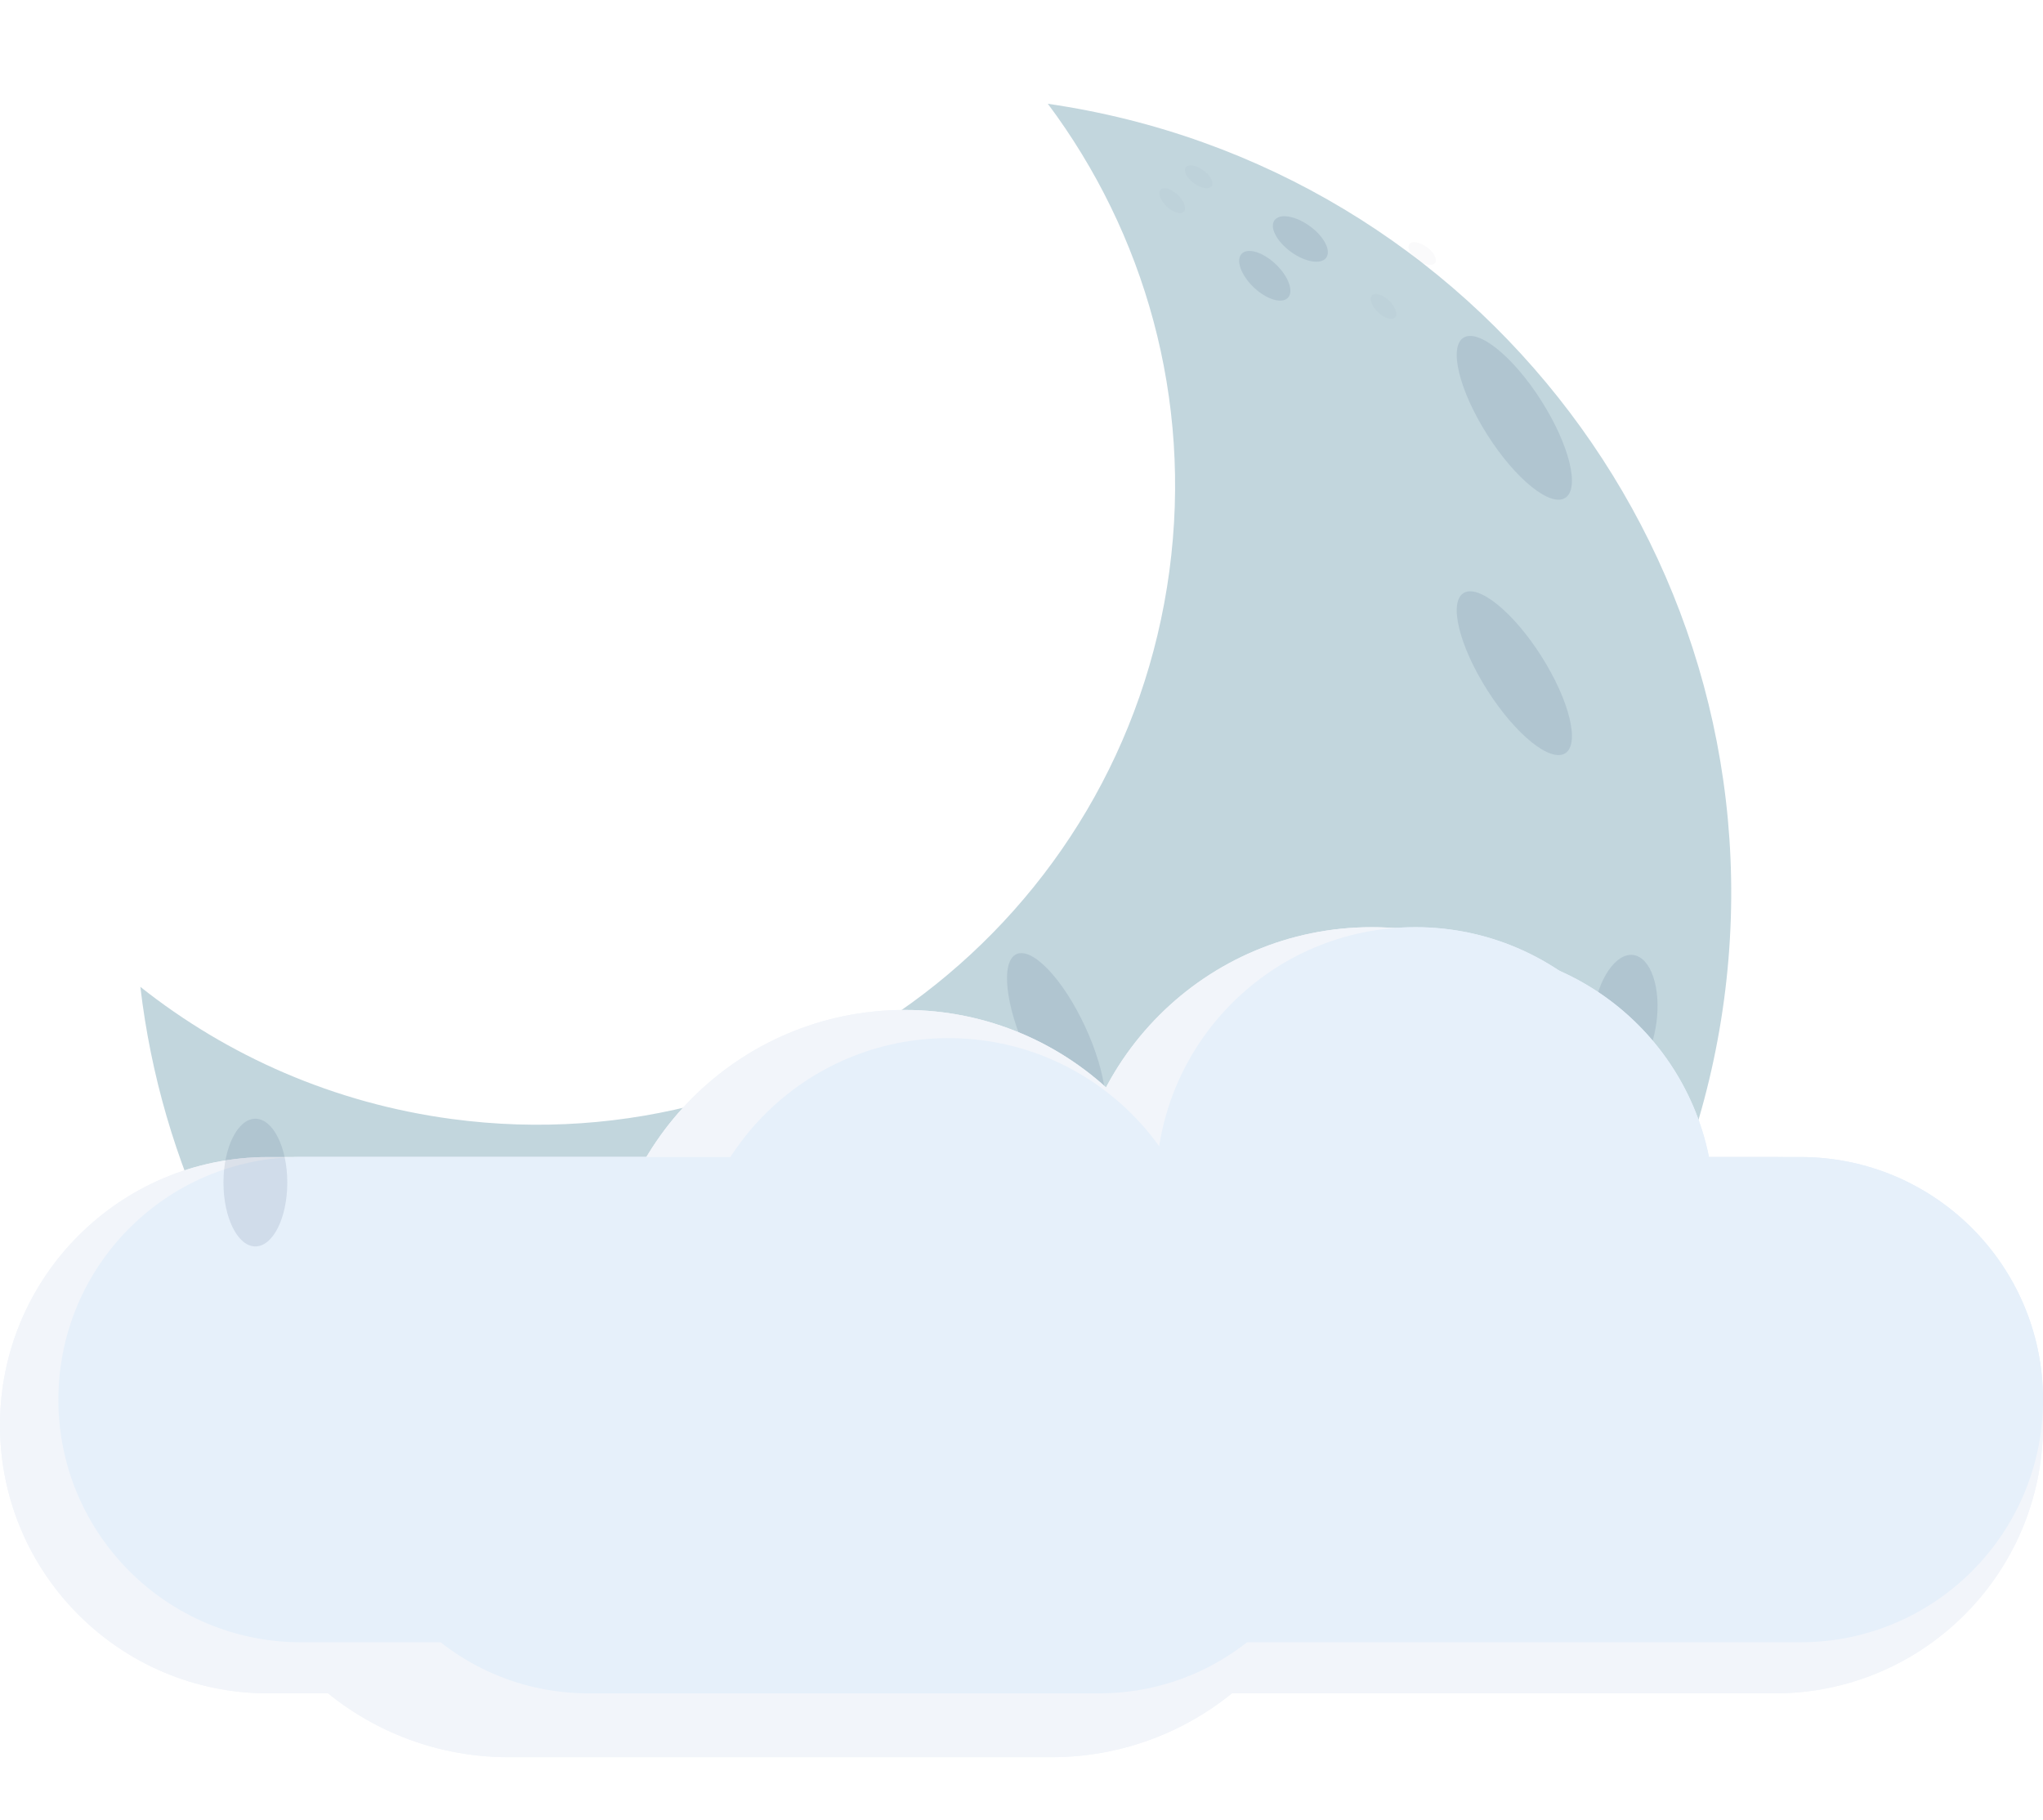
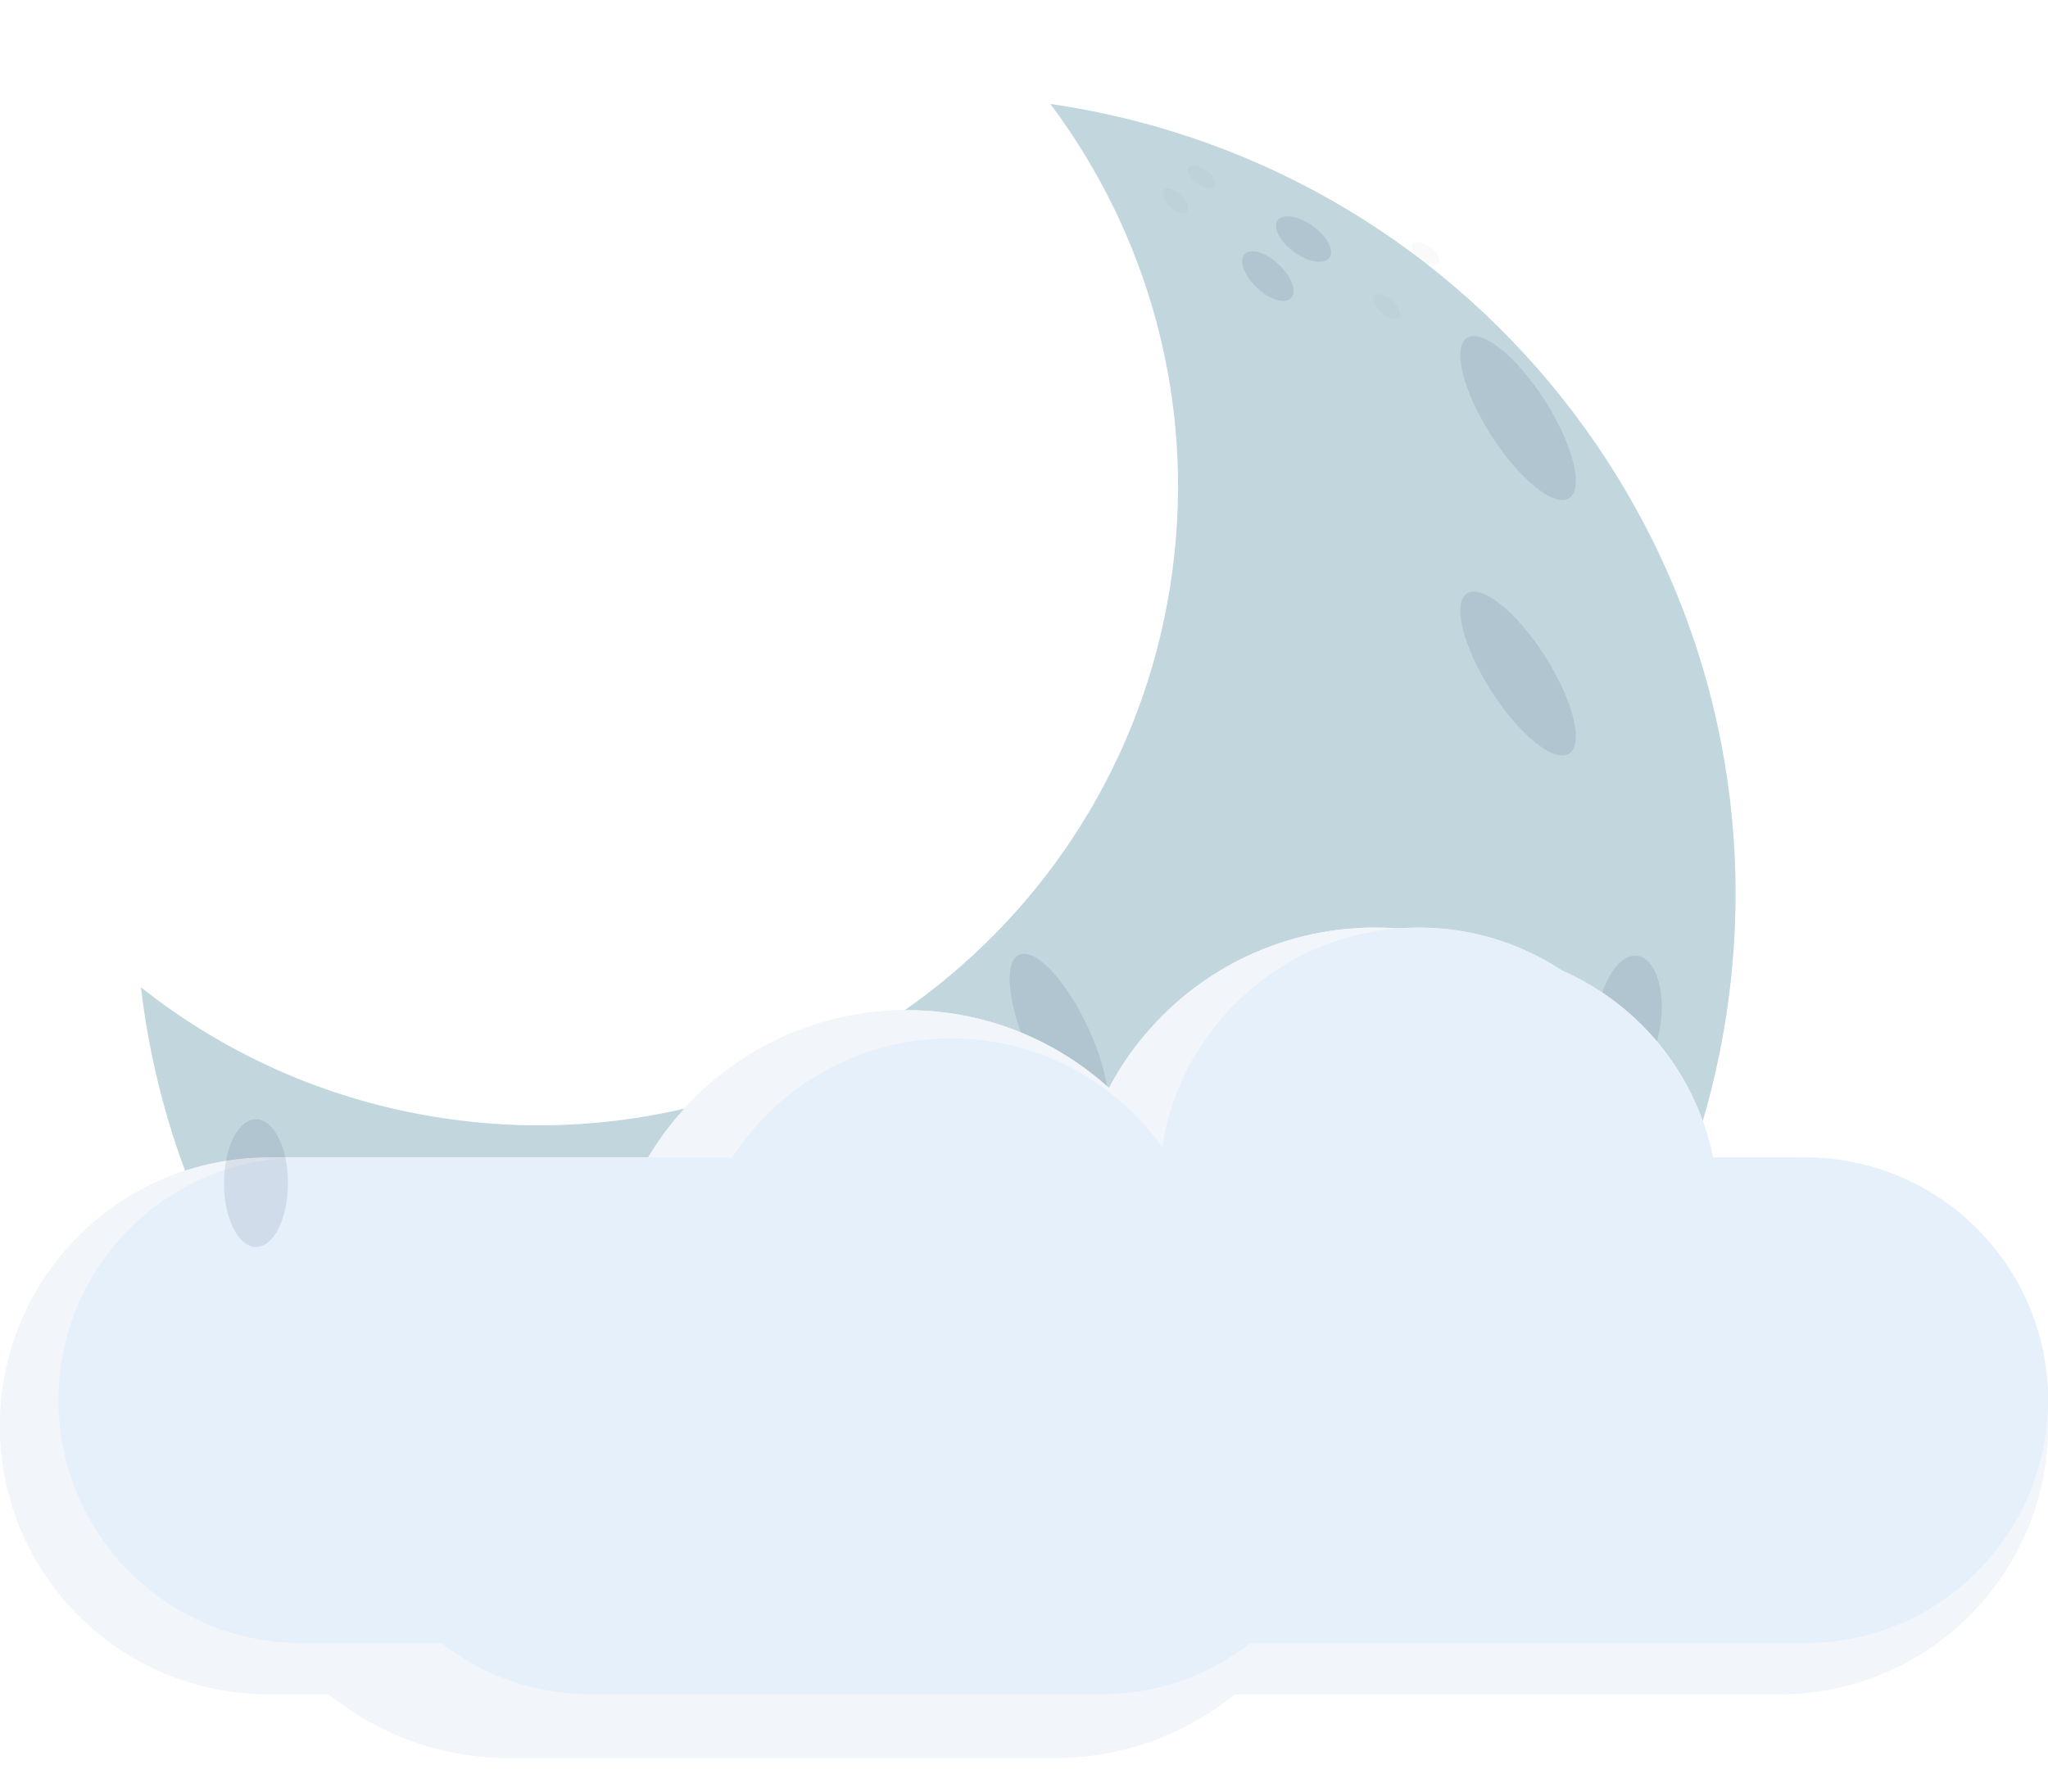
- <svg xmlns="http://www.w3.org/2000/svg" width="64" height="57" viewBox="0 0 64 57" fill="none">
-   <path d="M32.825 3.251C46.361 5.214 55.828 17.713 54.01 31.305C52.178 44.99 39.6 54.6 25.915 52.769C14.348 51.221 5.693 41.995 4.397 30.913C7.126 33.077 10.455 34.557 14.157 35.053C25.105 36.518 35.168 28.83 36.633 17.882C37.356 12.48 35.85 7.295 32.825 3.251Z" fill="#C2D6DD" />
-   <path d="M51.891 32.031C51.744 33.125 51.182 33.954 50.634 33.88C50.087 33.807 49.762 32.86 49.908 31.765C50.055 30.671 50.617 29.842 51.165 29.916C51.712 29.989 52.037 30.936 51.891 32.031Z" fill="#0F285E" fill-opacity="0.1" />
-   <path d="M33.997 32.166C34.686 33.656 34.839 35.052 34.337 35.283C33.836 35.516 32.871 34.496 32.182 33.006C31.493 31.517 31.34 30.121 31.841 29.889C32.343 29.657 33.308 30.677 33.997 32.166Z" fill="#0F285E" fill-opacity="0.1" />
-   <path d="M39.965 8.277C40.365 8.657 40.536 9.128 40.346 9.328C40.155 9.528 39.676 9.382 39.276 9.002C38.876 8.621 38.706 8.15 38.896 7.95C39.086 7.75 39.565 7.896 39.965 8.277Z" fill="#0F285E" fill-opacity="0.1" />
-   <ellipse cx="36.723" cy="6.287" rx="0.25" ry="0.5" transform="rotate(-46.4566 36.7226 6.28714)" fill="#0F285E" fill-opacity="0.02" />
-   <ellipse cx="43.342" cy="9.599" rx="0.25" ry="0.5" transform="rotate(-46.4566 43.3418 9.59927)" fill="#0F285E" fill-opacity="0.02" />
-   <path d="M33.563 38.451C33.563 33.256 37.775 29.044 42.971 29.044C48.166 29.044 52.378 33.256 52.378 38.451C52.378 43.647 48.166 47.859 42.971 47.859C37.775 47.859 33.563 43.647 33.563 38.451Z" fill="#F2F5FA" />
-   <path d="M18.934 41.043C18.934 35.848 23.146 31.636 28.341 31.636C33.537 31.636 37.749 35.848 37.749 41.043C37.749 46.239 33.537 50.451 28.341 50.451C23.146 50.451 18.934 46.239 18.934 41.043Z" fill="#F2F5FA" />
-   <path d="M6.934 46.044C6.934 41.073 10.963 37.044 15.934 37.044H32.934C37.904 37.044 41.934 41.073 41.934 46.044C41.934 51.014 37.904 55.044 32.934 55.044H15.934C10.963 55.044 6.934 51.014 6.934 46.044Z" fill="#F2F5FA" />
-   <path d="M0 44.644C0 40.005 3.761 36.244 8.4 36.244H55.6C60.239 36.244 64 40.005 64 44.644C64 49.283 60.239 53.044 55.6 53.044H8.4C3.761 53.044 0 49.283 0 44.644Z" fill="#F2F5FA" />
-   <path d="M1.829 43.844C1.829 39.647 5.232 36.244 9.429 36.244H56.4C60.598 36.244 64 39.647 64 43.844C64 48.041 60.598 51.444 56.4 51.444H9.429C5.232 51.444 1.829 48.041 1.829 43.844Z" fill="#E6F0FA" />
-   <path d="M37.443 37.843C37.443 33.356 41.081 29.719 45.568 29.719C50.055 29.719 53.693 33.356 53.693 37.843C53.693 42.331 50.055 45.968 45.568 45.968C41.081 45.968 37.443 42.331 37.443 37.843Z" fill="#E6F0FA" />
-   <path d="M36.215 37.168C36.215 32.681 39.852 29.044 44.34 29.044C48.827 29.044 52.464 32.681 52.464 37.168C52.464 41.656 48.827 45.293 44.34 45.293C39.852 45.293 36.215 41.656 36.215 37.168Z" fill="#E6F0FA" />
-   <path d="M21.587 40.644C21.587 36.157 25.225 32.519 29.712 32.519C34.199 32.519 37.837 36.157 37.837 40.644C37.837 45.131 34.199 48.768 29.712 48.768C25.225 48.768 21.587 45.131 21.587 40.644Z" fill="#E6F0FA" />
-   <path d="M10.934 45.544C10.934 41.401 14.291 38.044 18.434 38.044H34.434C38.576 38.044 41.934 41.401 41.934 45.544C41.934 49.686 38.576 53.044 34.434 53.044H18.434C14.291 53.044 10.934 49.686 10.934 45.544Z" fill="#E6F0FA" />
-   <path d="M33.563 38.451C33.563 33.256 37.775 29.044 42.971 29.044C48.166 29.044 52.378 33.256 52.378 38.451C52.378 43.647 48.166 47.859 42.971 47.859C37.775 47.859 33.563 43.647 33.563 38.451Z" fill="#F2F5FA" />
-   <path d="M18.934 41.043C18.934 35.848 23.146 31.636 28.341 31.636C33.537 31.636 37.749 35.848 37.749 41.043C37.749 46.239 33.537 50.451 28.341 50.451C23.146 50.451 18.934 46.239 18.934 41.043Z" fill="#F2F5FA" />
-   <path d="M6.934 46.044C6.934 41.073 10.963 37.044 15.934 37.044H32.934C37.904 37.044 41.934 41.073 41.934 46.044C41.934 51.014 37.904 55.044 32.934 55.044H15.934C10.963 55.044 6.934 51.014 6.934 46.044Z" fill="#F2F5FA" />
-   <path d="M0 44.644C0 40.005 3.761 36.244 8.4 36.244H55.6C60.239 36.244 64 40.005 64 44.644C64 49.283 60.239 53.044 55.6 53.044H8.4C3.761 53.044 0 49.283 0 44.644Z" fill="#F2F5FA" />
-   <path d="M1.829 43.844C1.829 39.647 5.232 36.244 9.429 36.244H56.4C60.598 36.244 64 39.647 64 43.844C64 48.041 60.598 51.444 56.4 51.444H9.429C5.232 51.444 1.829 48.041 1.829 43.844Z" fill="#E6F0FA" />
-   <path d="M37.443 37.843C37.443 33.356 41.081 29.719 45.568 29.719C50.055 29.719 53.693 33.356 53.693 37.843C53.693 42.331 50.055 45.968 45.568 45.968C41.081 45.968 37.443 42.331 37.443 37.843Z" fill="#E6F0FA" />
-   <path d="M36.215 37.168C36.215 32.681 39.852 29.044 44.34 29.044C48.827 29.044 52.464 32.681 52.464 37.168C52.464 41.656 48.827 45.293 44.34 45.293C39.852 45.293 36.215 41.656 36.215 37.168Z" fill="#E6F0FA" />
-   <path d="M21.587 40.644C21.587 36.157 25.225 32.519 29.712 32.519C34.199 32.519 37.837 36.157 37.837 40.644C37.837 45.131 34.199 48.768 29.712 48.768C25.225 48.768 21.587 45.131 21.587 40.644Z" fill="#E6F0FA" />
-   <path d="M10.934 45.544C10.934 41.401 14.291 38.044 18.434 38.044H34.434C38.576 38.044 41.934 41.401 41.934 45.544C41.934 49.686 38.576 53.044 34.434 53.044H18.434C14.291 53.044 10.934 49.686 10.934 45.544Z" fill="#E6F0FA" />
-   <ellipse cx="8" cy="37.044" rx="1" ry="2" fill="#0F285E" fill-opacity="0.1" />
-   <ellipse cx="47.439" cy="13.088" rx="1" ry="2.972" transform="rotate(-32.453 47.4386 13.0882)" fill="#0F285E" fill-opacity="0.1" />
-   <ellipse cx="47.439" cy="21.088" rx="1" ry="2.972" transform="rotate(-32.453 47.4386 21.0882)" fill="#0F285E" fill-opacity="0.1" />
-   <ellipse cx="40.736" cy="7.486" rx="0.5" ry="1" transform="rotate(-54.0783 40.736 7.48621)" fill="#0F285E" fill-opacity="0.1" />
-   <ellipse cx="37.552" cy="5.539" rx="0.25" ry="0.5" transform="rotate(-54.0783 37.5516 5.53937)" fill="#0F285E" fill-opacity="0.02" />
-   <ellipse cx="44.552" cy="7.944" rx="0.25" ry="0.5" transform="rotate(-54.0783 44.5516 7.9444)" fill="#0F285E" fill-opacity="0.02" />
+ <svg xmlns="http://www.w3.org/2000/svg" width="64" height="56" viewBox="0 0 64 56" fill="none">
+   <path d="M32.824 3.25C46.36 5.214 55.829 17.694 54.014 31.264C52.185 44.926 39.61 54.517 25.925 52.686C14.358 51.138 5.702 41.926 4.404 30.861C7.133 33.023 10.462 34.501 14.165 34.996C25.112 36.461 35.173 28.789 36.636 17.859C37.357 12.466 35.85 7.289 32.824 3.25Z" fill="#C2D6DD" />
+   <path d="M51.895 31.987C51.749 33.08 51.186 33.907 50.639 33.834C50.092 33.761 49.767 32.815 49.913 31.722C50.059 30.629 50.621 29.802 51.169 29.876C51.716 29.949 52.041 30.894 51.895 31.987Z" fill="#0F285E" fill-opacity="0.1" />
+   <path d="M34.002 32.119C34.692 33.606 34.845 35 34.344 35.231C33.843 35.463 32.877 34.445 32.188 32.957C31.498 31.47 31.345 30.077 31.846 29.845C32.348 29.614 33.313 30.632 34.002 32.119Z" fill="#0F285E" fill-opacity="0.1" />
+   <path d="M39.965 8.27C40.365 8.65 40.536 9.12 40.346 9.32C40.156 9.519 39.677 9.373 39.276 8.993C38.876 8.613 38.706 8.143 38.896 7.944C39.086 7.744 39.565 7.89 39.965 8.27Z" fill="#0F285E" fill-opacity="0.1" />
+   <ellipse cx="0.25" cy="0.5" rx="0.25" ry="0.5" transform="matrix(0.689519 -0.724267 0.725437 0.688288 36.1875 6.11328)" fill="#0F285E" fill-opacity="0.02" />
+   <ellipse cx="0.25" cy="0.5" rx="0.25" ry="0.5" transform="matrix(0.689519 -0.724267 0.725437 0.688288 42.8066 9.41992)" fill="#0F285E" fill-opacity="0.02" />
+   <path d="M33.571 38.394C33.571 33.203 37.78 28.994 42.971 28.994C48.162 28.994 52.37 33.203 52.37 38.394C52.37 43.585 48.162 47.793 42.971 47.793C37.78 47.793 33.571 43.585 33.571 38.394Z" fill="#F2F5FA" />
+   <path d="M18.942 40.973C18.942 35.782 23.151 31.574 28.342 31.574C33.533 31.574 37.742 35.782 37.742 40.973C37.742 46.165 33.533 50.373 28.342 50.373C23.151 50.373 18.942 46.165 18.942 40.973Z" fill="#F2F5FA" />
+   <path d="M6.934 45.965C6.934 41.003 10.956 36.98 15.918 36.98H32.949C37.911 36.98 41.934 41.003 41.934 45.965C41.934 50.927 37.911 54.95 32.949 54.95H15.918C10.956 54.95 6.934 50.927 6.934 45.965Z" fill="#F2F5FA" />
+   <path d="M0 44.568C0 39.937 3.754 36.182 8.386 36.182H55.614C60.245 36.182 64 39.937 64 44.568C64 49.199 60.245 52.954 55.614 52.954H8.386C3.754 52.954 0 49.199 0 44.568Z" fill="#F2F5FA" />
+   <path d="M1.828 43.769C1.828 39.579 5.225 36.182 9.415 36.182H56.412C60.603 36.182 63.999 39.579 63.999 43.769C63.999 47.959 60.603 51.356 56.412 51.356H9.415C5.225 51.356 1.828 47.959 1.828 43.769Z" fill="#E6F0FA" />
+   <path d="M37.45 37.779C37.45 33.296 41.085 29.661 45.568 29.661C50.051 29.661 53.686 33.296 53.686 37.779C53.686 42.262 50.051 45.897 45.568 45.897C41.085 45.897 37.45 42.262 37.45 37.779Z" fill="#E6F0FA" />
+   <path d="M36.222 37.112C36.222 32.629 39.856 28.994 44.34 28.994C48.823 28.994 52.457 32.629 52.457 37.112C52.457 41.595 48.823 45.23 44.34 45.23C39.856 45.23 36.222 41.595 36.222 37.112Z" fill="#E6F0FA" />
+   <path d="M21.595 40.574C21.595 36.091 25.229 32.456 29.713 32.456C34.196 32.456 37.83 36.091 37.83 40.574C37.83 45.058 34.196 48.692 29.713 48.692C25.229 48.692 21.595 45.058 21.595 40.574Z" fill="#E6F0FA" />
+   <path d="M10.934 45.466C10.934 41.331 14.286 37.978 18.421 37.978H34.446C38.581 37.978 41.934 41.331 41.934 45.466C41.934 49.601 38.581 52.953 34.446 52.953H18.421C14.286 52.953 10.934 49.601 10.934 45.466Z" fill="#E6F0FA" />
+   <path d="M33.571 38.394C33.571 33.203 37.78 28.994 42.971 28.994C48.162 28.994 52.37 33.203 52.37 38.394C52.37 43.585 48.162 47.793 42.971 47.793C37.78 47.793 33.571 43.585 33.571 38.394Z" fill="#F2F5FA" />
+   <path d="M18.942 40.973C18.942 35.782 23.151 31.574 28.342 31.574C33.533 31.574 37.742 35.782 37.742 40.973C37.742 46.165 33.533 50.373 28.342 50.373C23.151 50.373 18.942 46.165 18.942 40.973Z" fill="#F2F5FA" />
+   <path d="M6.934 45.965C6.934 41.003 10.956 36.98 15.918 36.98H32.949C37.911 36.98 41.934 41.003 41.934 45.965C41.934 50.927 37.911 54.95 32.949 54.95H15.918C10.956 54.95 6.934 50.927 6.934 45.965Z" fill="#F2F5FA" />
+   <path d="M0 44.568C0 39.937 3.754 36.182 8.386 36.182H55.614C60.245 36.182 64 39.937 64 44.568C64 49.199 60.245 52.954 55.614 52.954H8.386C3.754 52.954 0 49.199 0 44.568Z" fill="#F2F5FA" />
+   <path d="M1.828 43.769C1.828 39.579 5.225 36.182 9.415 36.182H56.412C60.603 36.182 63.999 39.579 63.999 43.769C63.999 47.959 60.603 51.356 56.412 51.356H9.415C5.225 51.356 1.828 47.959 1.828 43.769Z" fill="#E6F0FA" />
+   <path d="M37.45 37.779C37.45 33.296 41.085 29.661 45.568 29.661C50.051 29.661 53.686 33.296 53.686 37.779C53.686 42.262 50.051 45.897 45.568 45.897C41.085 45.897 37.45 42.262 37.45 37.779Z" fill="#E6F0FA" />
+   <path d="M36.222 37.112C36.222 32.629 39.856 28.994 44.34 28.994C48.823 28.994 52.457 32.629 52.457 37.112C52.457 41.595 48.823 45.23 44.34 45.23C39.856 45.23 36.222 41.595 36.222 37.112Z" fill="#E6F0FA" />
+   <path d="M21.595 40.574C21.595 36.091 25.229 32.456 29.713 32.456C34.196 32.456 37.83 36.091 37.83 40.574C37.83 45.058 34.196 48.692 29.713 48.692C25.229 48.692 21.595 45.058 21.595 40.574Z" fill="#E6F0FA" />
+   <path d="M10.934 45.466C10.934 41.331 14.286 37.978 18.421 37.978H34.446C38.581 37.978 41.934 41.331 41.934 45.466C41.934 49.601 38.581 52.953 34.446 52.953H18.421C14.286 52.953 10.934 49.601 10.934 45.466Z" fill="#E6F0FA" />
+   <ellipse cx="8" cy="36.981" rx="1" ry="1.997" fill="#0F285E" fill-opacity="0.1" />
+   <ellipse cx="1" cy="2.969" rx="1" ry="2.969" transform="matrix(0.844245 -0.535958 0.537257 0.843418 45 11.0981)" fill="#0F285E" fill-opacity="0.1" />
+   <ellipse cx="1" cy="2.969" rx="1" ry="2.969" transform="matrix(0.844245 -0.535958 0.537257 0.843418 45 19.0845)" fill="#0F285E" fill-opacity="0.1" />
+   <ellipse cx="0.5" cy="0.999" rx="0.5" ry="0.999" transform="matrix(0.587334 -0.809345 0.810293 0.586025 39.6328 7.29199)" fill="#0F285E" fill-opacity="0.1" />
+   <ellipse cx="0.25" cy="0.5" rx="0.25" ry="0.5" transform="matrix(0.587334 -0.809345 0.810293 0.586025 37 5.43896)" fill="#0F285E" fill-opacity="0.02" />
+   <ellipse cx="0.25" cy="0.5" rx="0.25" ry="0.5" transform="matrix(0.587334 -0.809345 0.810293 0.586025 44 7.84033)" fill="#0F285E" fill-opacity="0.02" />
</svg>
